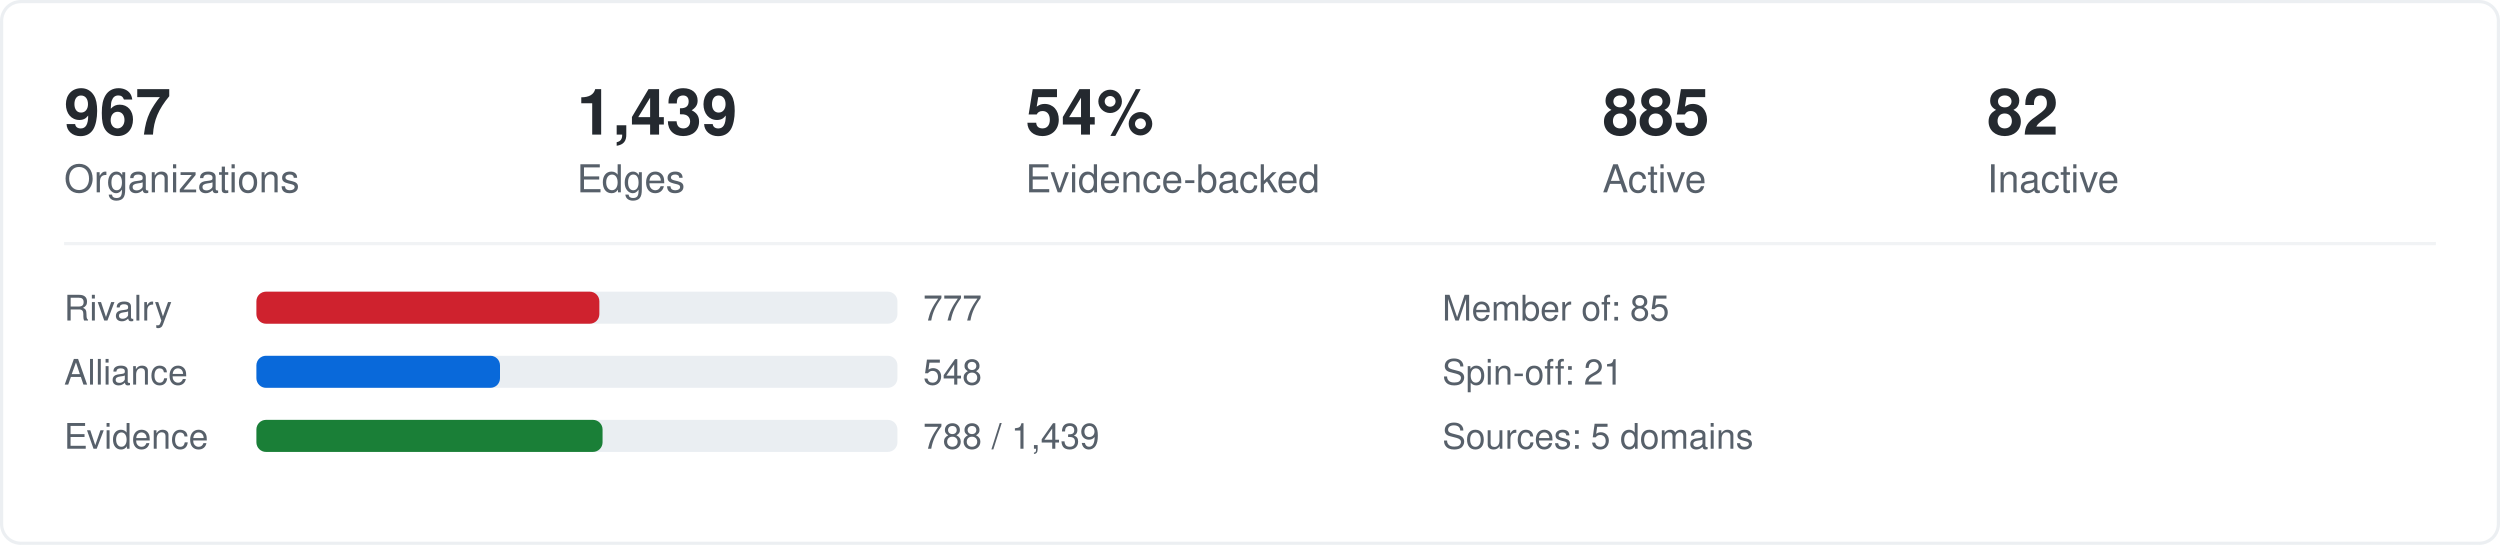
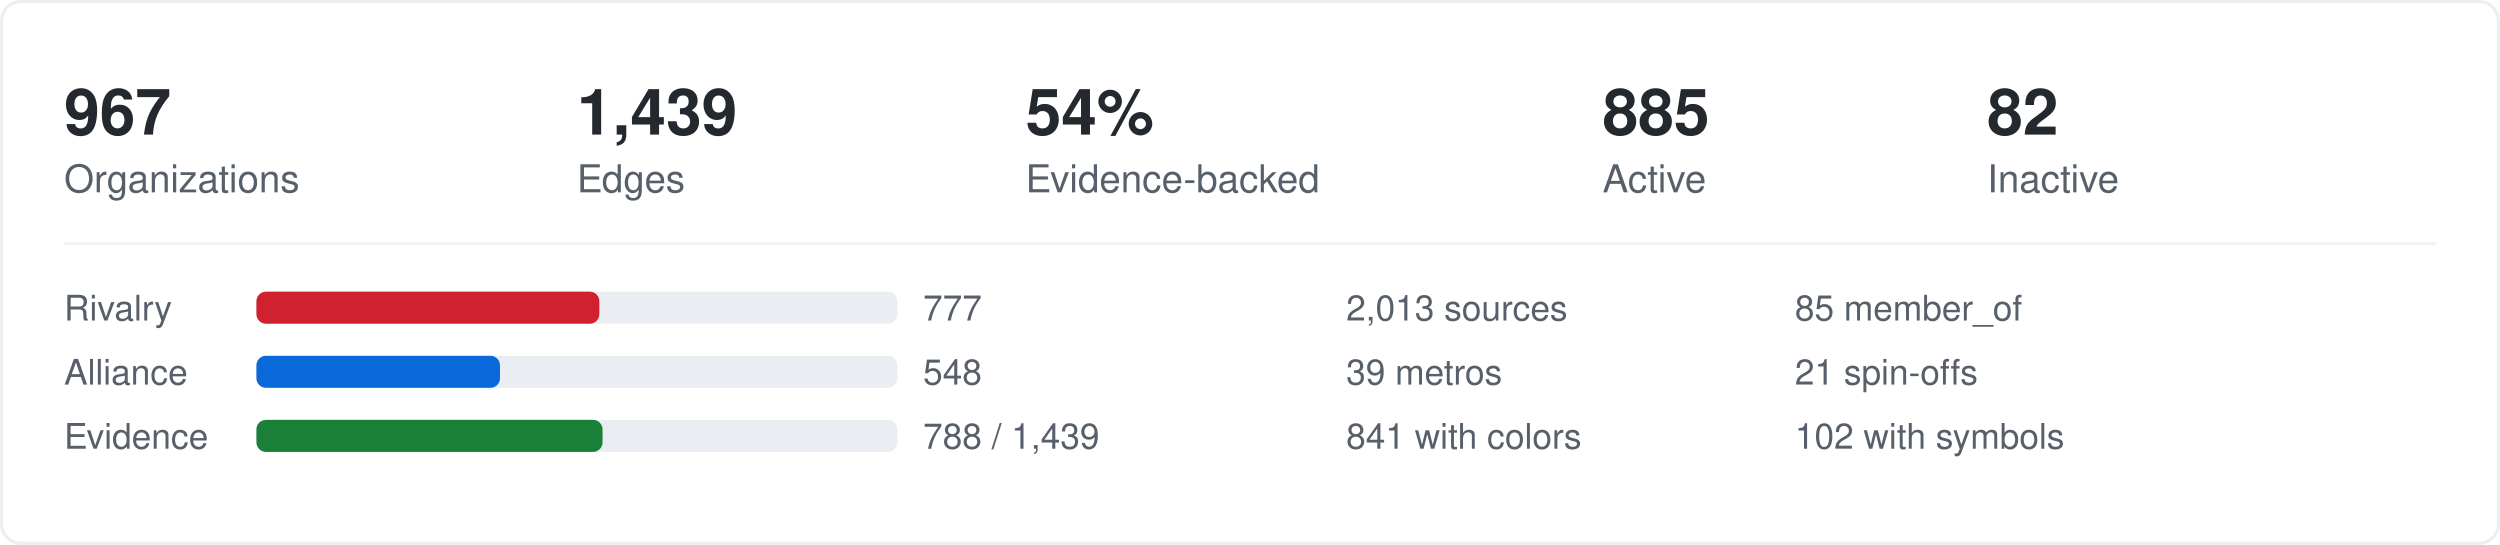
<svg xmlns="http://www.w3.org/2000/svg" width="780" height="170" viewBox="0 0 780 170" fill="none">
  <style>
    .label { font: 400 12px -apple-system,BlinkMacSystemFont,"Segoe UI",Helvetica,Arial,sans-serif; fill: #57606a; }
    .value { font: 600 20px -apple-system,BlinkMacSystemFont,"Segoe UI",Helvetica,Arial,sans-serif; fill: #24292f; }
    .small { font: 400 11px -apple-system,BlinkMacSystemFont,"Segoe UI",Helvetica,Arial,sans-serif; fill: #57606a; }
    .bar-bg { fill: #eaeef2; rx: 3; }
    .bar-red { fill: #cf222e; rx: 3; }
    .bar-blue { fill: #0969da; rx: 3; }
    .bar-green { fill: #1a7f37; rx: 3; }
    @media (prefers-color-scheme: dark) {
      .label { fill: #7d8590; }
      .value { fill: #e6edf3; }
      .small { fill: #7d8590; }
      .bar-bg { fill: #21262d; }
    }
  </style>
  <rect x="0.5" y="0.5" width="779" height="169" rx="6" stroke="#d0d7de" stroke-opacity="0.4" />
  <text class="value" x="20" y="42">967</text>
  <text class="label" x="20" y="60">Organizations</text>
  <text class="value" x="180" y="42">1,439</text>
  <text class="label" x="180" y="60">Edges</text>
  <text class="value" x="320" y="42">54%</text>
  <text class="label" x="320" y="60">Evidence-backed</text>
  <text class="value" x="500" y="42">885</text>
  <text class="label" x="500" y="60">Active</text>
  <text class="value" x="620" y="42">82</text>
  <text class="label" x="620" y="60">Inactive</text>
  <line x1="20" y1="76" x2="760" y2="76" stroke="#d0d7de" stroke-opacity="0.3" />
  <text class="small" x="20" y="100">Rivalry</text>
  <rect class="bar-bg" x="80" y="91" width="200" height="10" />
  <rect class="bar-red" x="80" y="91" width="107" height="10" />
  <text class="small" x="288" y="100">777</text>
  <text class="small" x="20" y="120">Alliance</text>
  <rect class="bar-bg" x="80" y="111" width="200" height="10" />
  <rect class="bar-blue" x="80" y="111" width="76" height="10" />
  <text class="small" x="288" y="120">548</text>
  <text class="small" x="20" y="140">Evidence</text>
  <rect class="bar-bg" x="80" y="131" width="200" height="10" />
  <rect class="bar-green" x="80" y="131" width="108" height="10" />
  <text class="small" x="288" y="140">788 / 1,439</text>
-   <text class="small" x="450" y="100">Member of: 85</text>
-   <text class="small" x="450" y="120">Spin-off: 21</text>
-   <text class="small" x="450" y="140">Sources: 5 domains</text>
+   <text class="small" x="420" y="100">2,013 sources</text>
+   <text class="small" x="420" y="120">39 metros</text>
+   <text class="small" x="420" y="140">841 with colors</text>
+   <text class="small" x="560" y="100">85 member_of</text>
+   <text class="small" x="560" y="120">21 spin-offs</text>
+   <text class="small" x="560" y="140">102 with symbols</text>
</svg>
